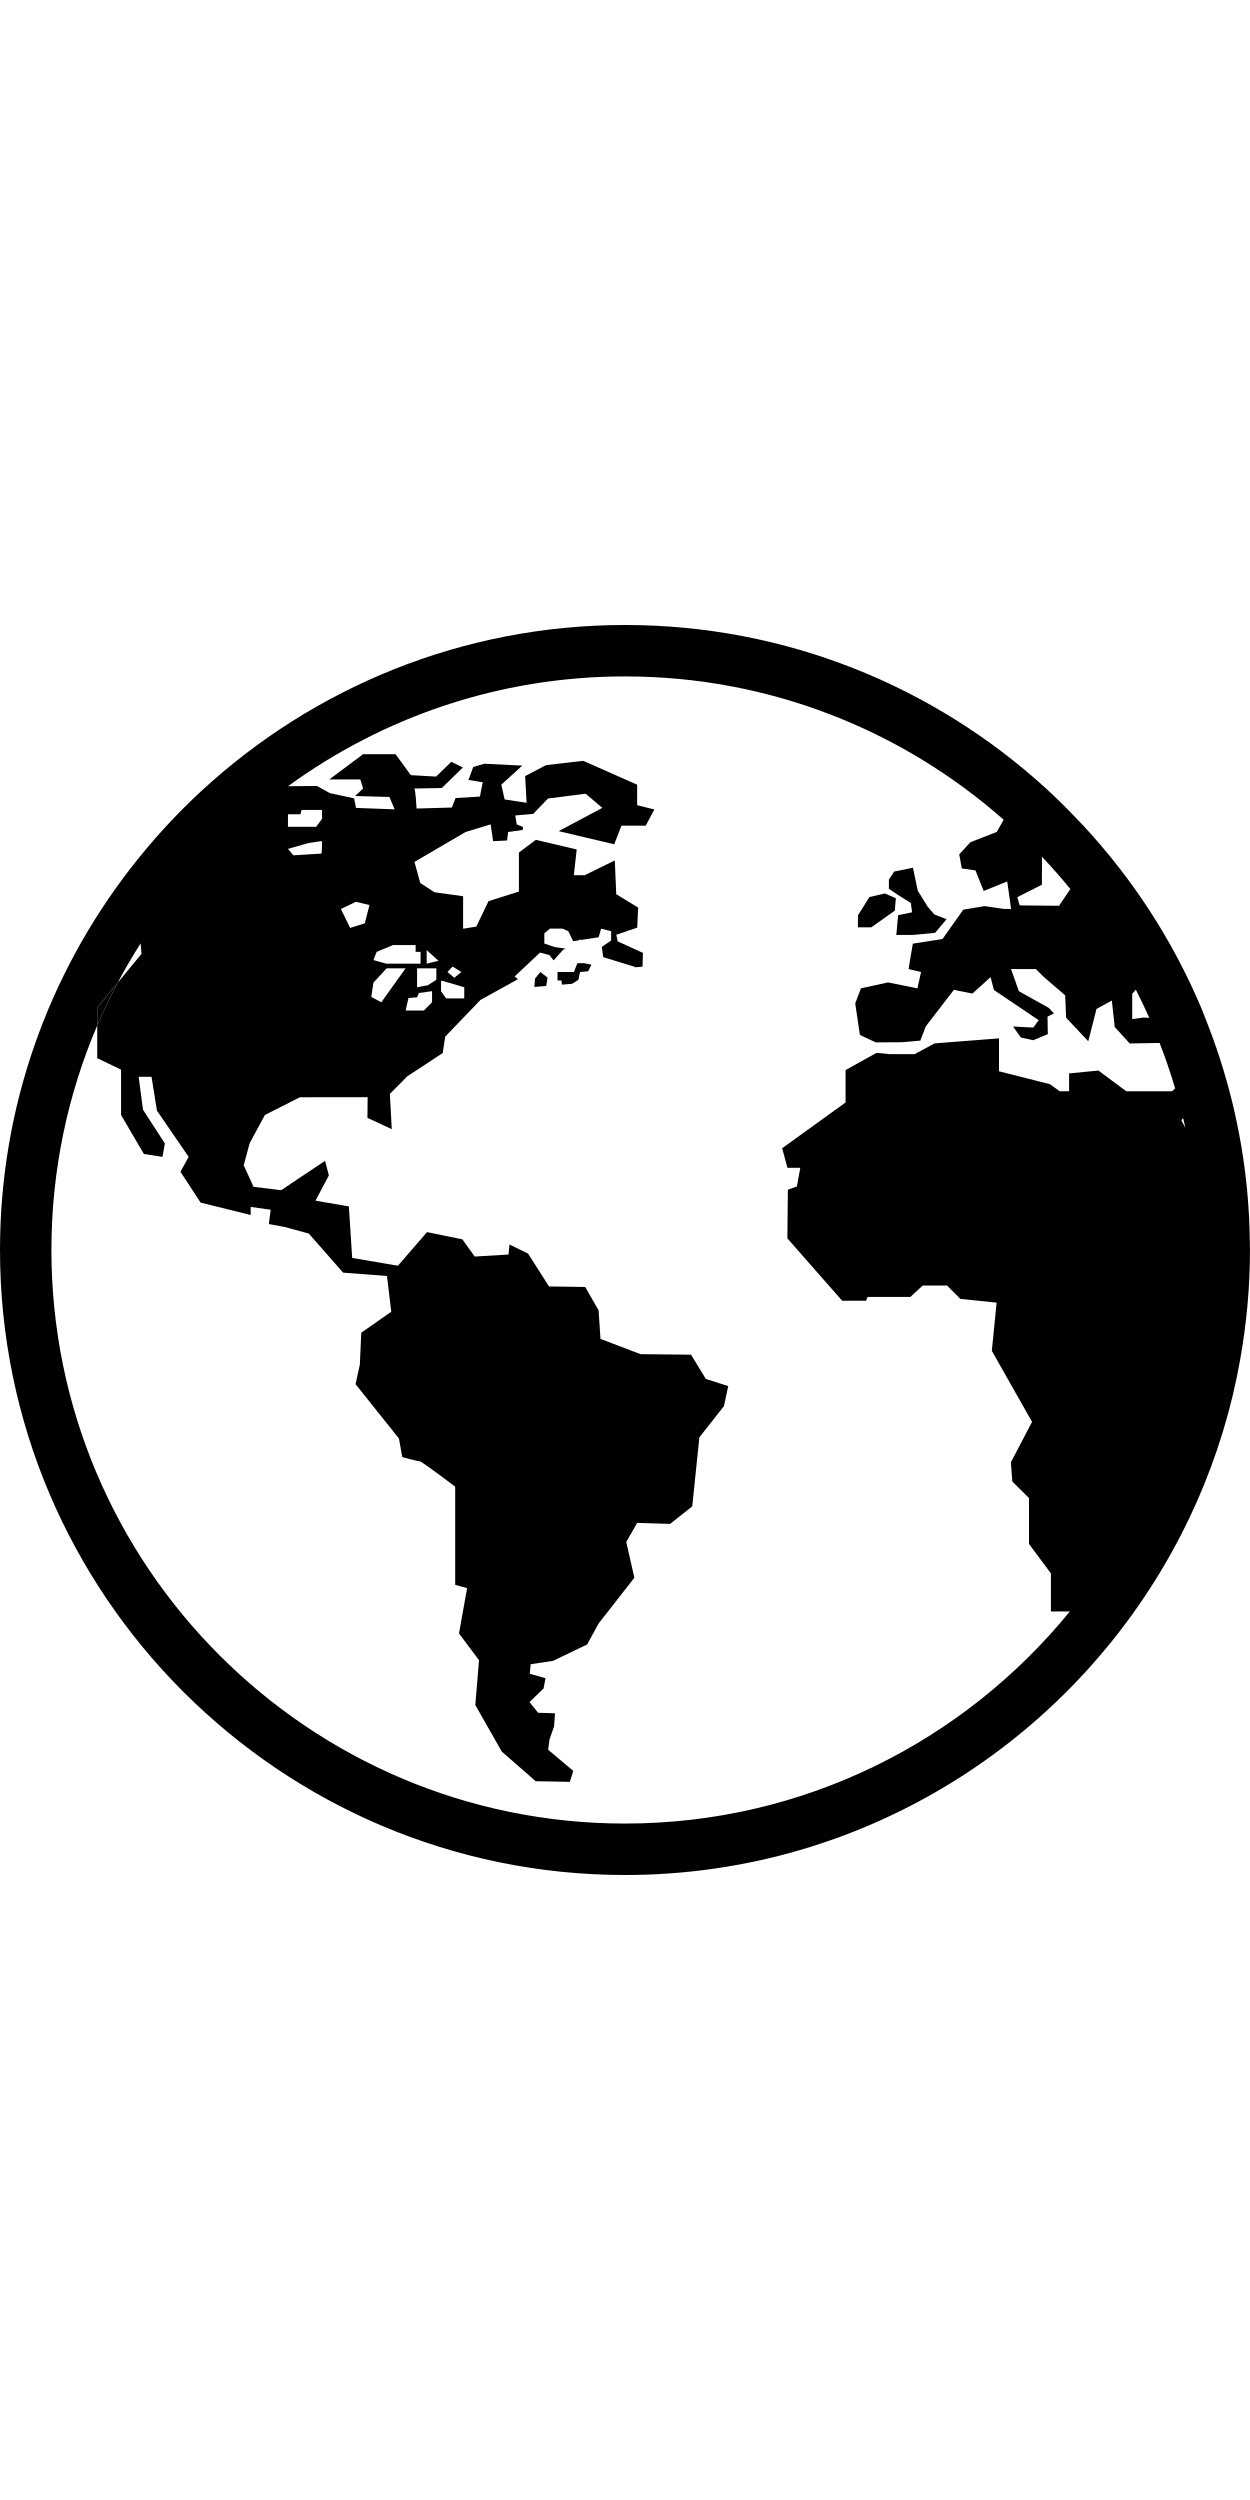
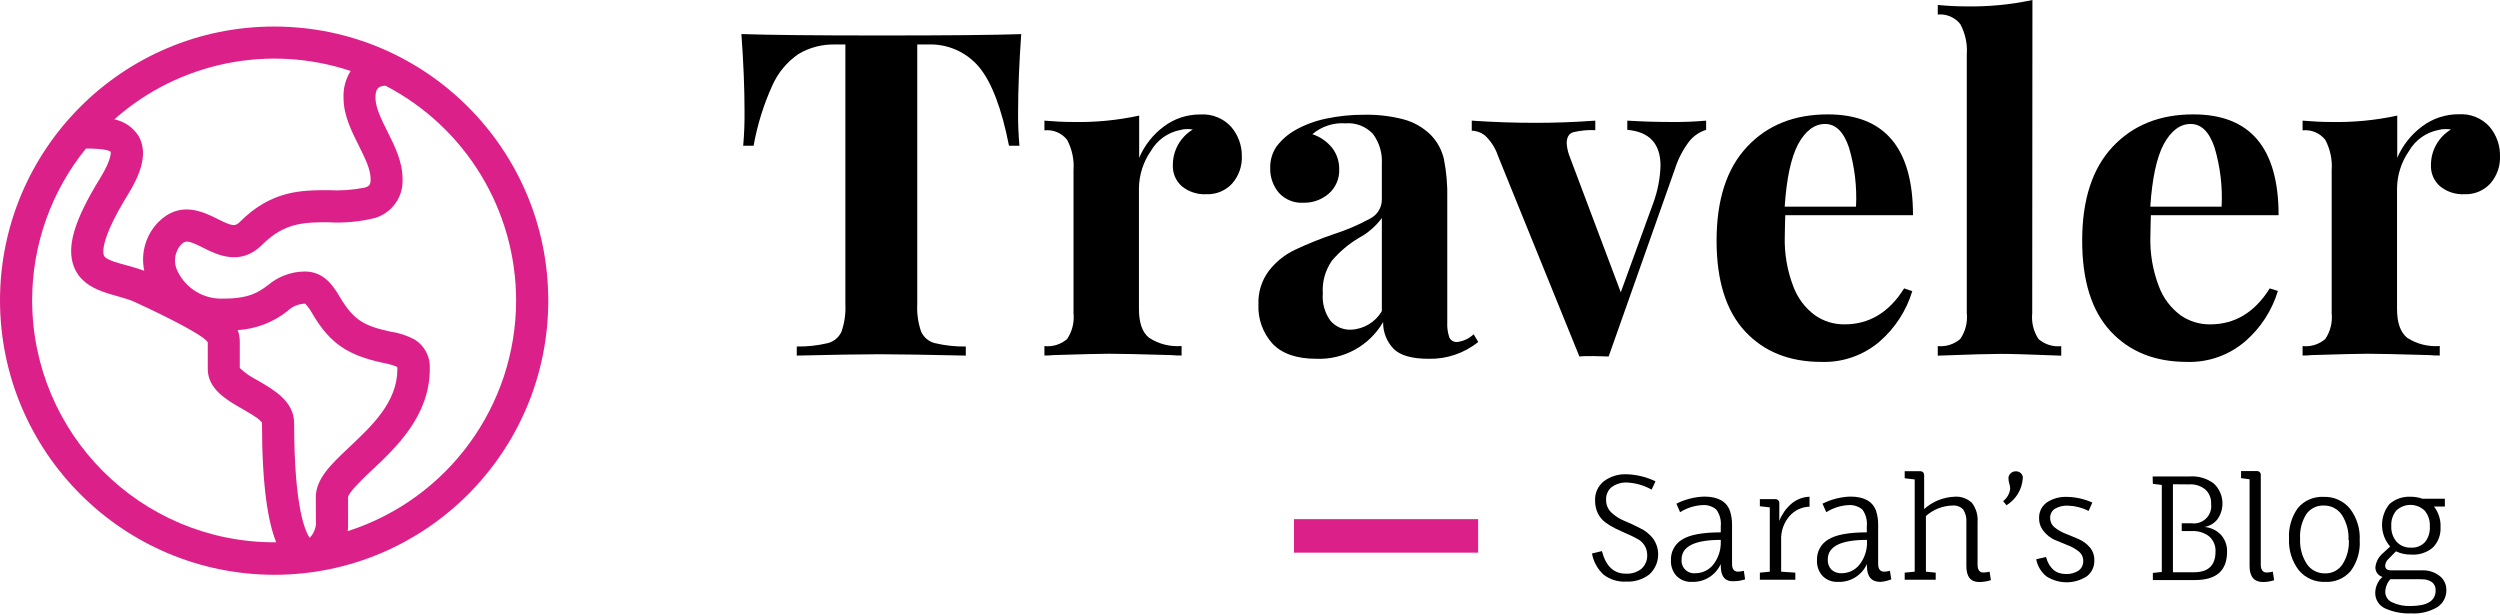
- <svg xmlns="http://www.w3.org/2000/svg" fill="#000000" version="1.1" id="Capa_1" width="10px" height="20px" viewBox="0 0 48.625 48.625" xml:space="preserve">
-   <g>
-     <g>
-       <polygon points="35.432,10.815 35.479,11.176 34.938,11.288 34.866,12.057 35.514,12.057 36.376,11.974 36.821,11.445     36.348,11.261 36.089,10.963 35.7,10.333 35.514,9.442 34.783,9.591 34.578,9.905 34.578,10.259 34.93,10.5   " />
-       <polygon points="34.809,11.111 34.848,10.629 34.419,10.444 33.819,10.583 33.374,11.297 33.374,11.76 33.893,11.76   " />
-       <path d="M22.459,13.158l-0.132,0.34h-0.639v0.33h0.152c0,0,0.009,0.07,0.022,0.162l0.392-0.033l0.245-0.152l0.064-0.307    l0.317-0.027l0.125-0.258l-0.291-0.06L22.459,13.158z" />
-       <polygon points="20.812,13.757 20.787,14.08 21.25,14.041 21.298,13.717 21.02,13.498   " />
-       <path d="M48.619,24.061c-0.007-0.711-0.043-1.417-0.11-2.112c-0.225-2.317-0.779-4.538-1.609-6.62    c-0.062-0.155-0.119-0.312-0.185-0.465c-1.106-2.613-2.659-4.992-4.56-7.045c-0.125-0.134-0.252-0.266-0.379-0.396    c-0.359-0.373-0.728-0.737-1.11-1.086C36.344,2.402,30.604,0,24.312,0C17.967,0,12.186,2.445,7.852,6.44    C6.842,7.371,5.914,8.387,5.072,9.475C1.896,13.583,0,18.729,0,24.312c0,13.407,10.907,24.313,24.313,24.313    c9.43,0,17.617-5.4,21.647-13.268c0.862-1.682,1.533-3.475,1.985-5.354c0.115-0.477,0.214-0.956,0.3-1.441    c0.245-1.381,0.379-2.801,0.379-4.25C48.625,24.228,48.62,24.145,48.619,24.061z M44.043,14.344l0.141-0.158    c0.185,0.359,0.358,0.724,0.523,1.094l-0.23-0.009l-0.434,0.06V14.344z M40.53,10.102l0.004-1.086    c0.382,0.405,0.75,0.822,1.102,1.254l-0.438,0.652l-1.531-0.014l-0.096-0.319L40.53,10.102z M11.202,7.403V7.362h0.487    l0.042-0.167h0.797v0.348l-0.229,0.306h-1.098L11.202,7.403L11.202,7.403z M11.98,8.488c0,0,0.487-0.083,0.529-0.083    s0,0.486,0,0.486L11.411,8.96l-0.209-0.25L11.98,8.488z M45.592,18.139h-1.779l-1.084-0.807l-1.141,0.111v0.696h-0.361    l-0.39-0.278l-1.976-0.501v-1.28l-2.504,0.195l-0.776,0.417h-0.994L34.1,16.643l-1.207,0.67v1.261l-2.467,1.78l0.205,0.76h0.5    L31,21.838l-0.352,0.129l-0.019,1.892l2.132,2.428h0.928l0.056-0.148h1.668l0.481-0.445h0.946l0.519,0.52l1.41,0.146l-0.187,1.875    l1.565,2.763l-0.824,1.575l0.056,0.742l0.649,0.647v1.784l0.852,1.146v1.482h0.736c-4.096,5.029-10.33,8.25-17.305,8.25    C12.009,46.625,2,36.615,2,24.312c0-3.097,0.636-6.049,1.781-8.732v-0.696l0.798-0.969c0.277-0.523,0.574-1.033,0.891-1.53    l0.036,0.405l-0.926,1.125c-0.287,0.542-0.555,1.096-0.798,1.665v1.27l0.927,0.446v1.765l0.889,1.517l0.723,0.111l0.093-0.52    l-0.853-1.316l-0.167-1.279h0.5l0.211,1.316l1.233,1.799L7.02,21.27l0.784,1.199l1.947,0.482v-0.315l0.779,0.111l-0.074,0.556    l0.612,0.112l0.945,0.258l1.335,1.521l1.705,0.129l0.167,1.391l-1.167,0.816l-0.055,1.242l-0.167,0.76l1.688,2.113l0.129,0.724    c0,0,0.612,0.166,0.687,0.166c0.074,0,1.372,0.983,1.372,0.983v3.819l0.463,0.13l-0.315,1.762l0.779,1.039l-0.144,1.746    l1.029,1.809l1.321,1.154l1.328,0.024l0.13-0.427l-0.976-0.822l0.056-0.408l0.175-0.5l0.037-0.51l-0.66-0.02l-0.333-0.418    l0.548-0.527l0.074-0.398l-0.612-0.175l0.036-0.37l0.872-0.132l1.326-0.637l0.445-0.816l1.391-1.78l-0.316-1.392l0.427-0.741    l1.279,0.039l0.861-0.682l0.278-2.686l0.955-1.213l0.167-0.779l-0.871-0.279l-0.575-0.943l-1.965-0.02l-1.558-0.594l-0.074-1.111    l-0.52-0.909l-1.409-0.021l-0.814-1.278l-0.723-0.353l-0.037,0.39l-1.316,0.078l-0.482-0.671l-1.373-0.279l-1.131,1.307    l-1.78-0.302l-0.129-2.006l-1.299-0.222l0.521-0.984l-0.149-0.565l-1.707,1.141l-1.074-0.131L9.48,21.016l0.234-0.865l0.592-1.091    l1.363-0.69l2.632-0.001l-0.007,0.803l0.946,0.44l-0.075-1.372l0.682-0.686l1.376-0.904l0.094-0.636l1.372-1.428l1.459-0.808    l-0.129-0.106l0.988-0.93l0.362,0.096l0.166,0.208l0.375-0.416l0.092-0.041l-0.411-0.058l-0.417-0.139v-0.4l0.221-0.181h0.487    l0.223,0.098l0.193,0.39l0.236-0.036v-0.034l0.068,0.023l0.684-0.105l0.097-0.334l0.39,0.098v0.362l-0.362,0.249h0.001    l0.053,0.397l1.239,0.382c0,0,0.001,0.005,0.003,0.015l0.285-0.024l0.019-0.537l-0.982-0.447l-0.056-0.258l0.815-0.278l0.036-0.78    l-0.852-0.519l-0.056-1.315l-1.168,0.574h-0.426l0.112-1.001l-1.59-0.375l-0.658,0.497v1.516l-1.183,0.375l-0.474,0.988    l-0.514,0.083v-1.264l-1.112-0.154l-0.556-0.362l-0.224-0.819l1.989-1.164l0.973-0.296l0.098,0.654l0.542-0.028l0.042-0.329    l0.567-0.081l0.01-0.115l-0.244-0.101l-0.056-0.348l0.697-0.059l0.421-0.438l0.023-0.032l0.005,0.002l0.128-0.132l1.465-0.185    l0.648,0.55l-1.699,0.905l2.162,0.51l0.28-0.723h0.945l0.334-0.63l-0.668-0.167V6.212L22.69,5.284l-1.446,0.167l-0.816,0.427    l0.056,1.038l-0.853-0.13L19.5,6.212l0.817-0.742l-1.483-0.074l-0.426,0.129l-0.185,0.5l0.556,0.094l-0.111,0.556l-0.945,0.056    l-0.148,0.37l-1.371,0.038c0,0-0.038-0.778-0.093-0.778c-0.055,0,1.075-0.019,1.075-0.019l0.817-0.798l-0.446-0.223l-0.593,0.576    l-0.984-0.056l-0.593-0.816h-1.261L12.81,6.008h1.206l0.11,0.353l-0.313,0.291l1.335,0.037l0.204,0.482l-1.503-0.056l-0.073-0.371    L12.831,6.54L12.33,6.262l-1.125,0.009C14.888,3.588,19.417,2,24.312,2c5.642,0,10.797,2.109,14.73,5.574l-0.265,0.474    l-1.029,0.403l-0.434,0.471l0.1,0.549l0.531,0.074l0.32,0.8l0.916-0.369l0.151,1.07h-0.276l-0.752-0.111l-0.834,0.14l-0.807,1.14    l-1.154,0.181l-0.167,0.988l0.487,0.115l-0.141,0.635l-1.146-0.23l-1.051,0.23l-0.223,0.585l0.182,1.228l0.617,0.289l1.035-0.006    l0.699-0.063l0.213-0.556l1.092-1.419l0.719,0.147l0.708-0.64l0.132,0.5l1.742,1.175l-0.213,0.286l-0.785-0.042l0.302,0.428    l0.483,0.106l0.566-0.236l-0.012-0.682l0.251-0.126l-0.202-0.214l-1.162-0.648l-0.306-0.861h0.966l0.309,0.306l0.832,0.717    l0.035,0.867l0.862,0.918l0.321-1.258l0.597-0.326l0.112,1.029l0.583,0.64l1.163-0.02c0.225,0.579,0.427,1.168,0.604,1.769    L45.592,18.139z M13.261,11.046l0.584-0.278l0.528,0.126l-0.182,0.709l-0.57,0.181L13.261,11.046z M16.36,12.715v0.459h-1.334    l-0.5-0.139l0.125-0.32l0.641-0.265h0.876v0.265H16.36z M16.974,13.355V13.8l-0.334,0.215l-0.416,0.077c0,0,0-0.667,0-0.737    H16.974z M16.598,13.174v-0.529l0.459,0.418L16.598,13.174z M16.807,14.244v0.433l-0.319,0.32h-0.709l0.111-0.486l0.335-0.029    l0.069-0.167L16.807,14.244z M15.041,13.355h0.737l-0.945,1.321l-0.39-0.209l0.084-0.556L15.041,13.355z M18.059,14.092v0.432    H17.35l-0.194-0.28v-0.402h0.056L18.059,14.092z M17.404,13.498l0.202-0.212l0.341,0.212l-0.273,0.225L17.404,13.498z     M45.954,19.265l0.07-0.082c0.029,0.126,0.06,0.252,0.088,0.38L45.954,19.265z" />
-       <path d="M3.782,14.884v0.696c0.243-0.568,0.511-1.122,0.798-1.665L3.782,14.884z" />
+ <svg xmlns="http://www.w3.org/2000/svg" viewBox="0 0 352.3 86.56">
+   <defs>
+     <style>.cls-1{fill:#db2089;}</style>
+   </defs>
+   <g id="Laag_2" data-name="Laag 2">
+     <g id="Capa_1" data-name="Capa 1">
+       <path class="cls-1" d="M38.63,81A38.63,38.63,0,1,0,0,42.35,38.71,38.71,0,0,0,38.63,81ZM4.53,42.35a33.94,33.94,0,0,1,7.58-21.42c2.61,0,3.31.3,3.5.47,0,.15.09,1.12-1.47,3.66-3.7,6-4.81,9.76-3.71,12.55,1.49,3.77,6.15,3.77,8.68,5,1.54.72,9.27,4.29,10.17,5.61V52c0,2.83,2.67,4.37,4.83,5.6.87.5,2.68,1.53,2.81,2,0,9,.87,14,2,16.82h-.28A34.14,34.14,0,0,1,4.53,42.35ZM44.52,74a3.4,3.4,0,0,1-.87,1.8c-.58-.8-2.2-4.12-2.2-16.17,0-3.06-2.83-4.68-5.1-6a10.86,10.86,0,0,1-2.56-1.76V48.17a4.33,4.33,0,0,0-.3-1.65,12.52,12.52,0,0,0,7-2.67A3.73,3.73,0,0,1,43,42.79h0a6.3,6.3,0,0,1,1.05,1.47c2.56,4.29,5.07,5.82,10,6.89a8.79,8.79,0,0,1,1.93.56A1.35,1.35,0,0,1,56,52c0,4.67-3.59,8-6.76,11-2.55,2.39-4.74,4.46-4.74,7.08C44.52,70.48,44.51,73.8,44.52,74ZM72.73,42.35A34.17,34.17,0,0,1,49,74.85a5.35,5.35,0,0,0,.05-1c0-.3,0-3.74,0-3.77s0-.33.72-1.16a35.33,35.33,0,0,1,2.61-2.63c3.46-3.25,8.19-7.71,8.19-14.33a4.56,4.56,0,0,0-2.1-4.09A10.28,10.28,0,0,0,55,46.73c-3.66-.8-5.14-1.59-7.06-4.8-.93-1.55-2.2-3.67-5-3.67a8.08,8.08,0,0,0-5.17,1.92c-1.36,1-2.64,1.9-6.29,1.9A6.84,6.84,0,0,1,25,38.18a3.36,3.36,0,0,1,.5-3.7c.62-.62,1-.65,3.12.43,2,1,5.28,2.64,8.34-.43s5.86-3.17,9.26-3.16a21.8,21.8,0,0,0,6.57-.59,5.44,5.44,0,0,0,3.94-5.49c0-2.45-1.09-4.63-2.15-6.74-.86-1.72-1.67-3.35-1.67-4.72,0-1.07.23-1.66,1.4-1.71A34.14,34.14,0,0,1,72.73,42.35ZM49.41,10a6.6,6.6,0,0,0-1,3.78c0,2.44,1.09,4.63,2.15,6.74.86,1.72,1.67,3.34,1.67,4.72,0,.8-.19,1-.84,1.2a20.41,20.41,0,0,1-5.13.36c-3.73,0-8,0-12.47,4.48-.62.62-1,.66-3.12-.42-2-1-5.28-2.64-8.34.42a7.55,7.55,0,0,0-2,6.88C18.08,37.3,15,36.9,14.64,36c-.17-.44-.44-2.35,3.35-8.52,1.41-2.28,3.1-5.63,1.54-8.31a5.26,5.26,0,0,0-3.42-2.35A34,34,0,0,1,49.41,10Z" />
+       <path d="M143.47,15.68a48.5,48.5,0,0,0,.19,4.86h-1.47q-1.55-7.86-4.2-11.07a8.94,8.94,0,0,0-7.26-3.2h-1.47V42.82a10.3,10.3,0,0,0,.54,3.9,2.88,2.88,0,0,0,1.92,1.63,17.66,17.66,0,0,0,4.38.48v1.28Q128,49.93,124,49.92c-2.69,0-6.6.07-11.72.19V48.83a17.69,17.69,0,0,0,4.39-.48,2.9,2.9,0,0,0,1.92-1.63,10.3,10.3,0,0,0,.54-3.9V6.27h-1.41a9.6,9.6,0,0,0-5.21,1.35,10.57,10.57,0,0,0-3.68,4.44,35.48,35.48,0,0,0-2.63,8.48h-1.47a48.5,48.5,0,0,0,.19-4.86q0-4.8-.44-10.88Q110.25,5,124.2,5t19.71-.19Q143.48,10.88,143.47,15.68Z" />
+       <path d="M173.48,17.86A6.21,6.21,0,0,1,175,22a5.53,5.53,0,0,1-1.37,3.87,4.68,4.68,0,0,1-3.62,1.5,5.07,5.07,0,0,1-3.46-1.12,3.75,3.75,0,0,1-1.27-3,5.81,5.81,0,0,1,2.81-5,3.59,3.59,0,0,0-.77-.06,3.16,3.16,0,0,0-1,.13,6.13,6.13,0,0,0-4.13,2.94,9.41,9.41,0,0,0-1.69,5.25v17c0,2,.47,3.33,1.44,4.1a7.35,7.35,0,0,0,4.57,1.15v1.34a14.57,14.57,0,0,1-1.47-.06q-6.53-.19-8.7-.19c-1.16,0-3.78.06-7.88.19a11.2,11.2,0,0,1-1.28.06V48.77a4.18,4.18,0,0,0,3.2-1,5.47,5.47,0,0,0,.9-3.62V24a7.92,7.92,0,0,0-.9-4.29,3.56,3.56,0,0,0-3.2-1.34V17c1.37.12,2.69.19,4,.19a40.13,40.13,0,0,0,9.35-.9v5.95A10.82,10.82,0,0,1,164,17.83a8.45,8.45,0,0,1,5.18-1.7A5.37,5.37,0,0,1,173.48,17.86Z" />
+       <path d="M179.34,48.45a7.72,7.72,0,0,1-2-5.57,7.38,7.38,0,0,1,1.51-4.77,10.17,10.17,0,0,1,3.64-2.91A53.67,53.67,0,0,1,187.94,33a29.36,29.36,0,0,0,5.16-2.21,3,3,0,0,0,1.63-2.72v-5a6.4,6.4,0,0,0-1.25-4.19,4.74,4.74,0,0,0-3.87-1.5,6.49,6.49,0,0,0-4.67,1.53,6,6,0,0,1,2.78,1.92,4.8,4.8,0,0,1,1,3,4.35,4.35,0,0,1-1.47,3.46,5.27,5.27,0,0,1-3.58,1.28,4.31,4.31,0,0,1-3.46-1.41A5.19,5.19,0,0,1,179,23.68a5.18,5.18,0,0,1,.86-3,8.66,8.66,0,0,1,2.66-2.34,15,15,0,0,1,4.25-1.6,25.21,25.21,0,0,1,5.54-.57,20.35,20.35,0,0,1,5.44.64,8.67,8.67,0,0,1,3.84,2.17,7.17,7.17,0,0,1,1.89,3.46,25.61,25.61,0,0,1,.47,5.57V45.38a5.79,5.79,0,0,0,.29,2.17,1.11,1.11,0,0,0,1.12.64,4,4,0,0,0,2.31-1.09l.64,1.09a10.72,10.72,0,0,1-7,2.37q-3.52,0-4.93-1.41a5.29,5.29,0,0,1-1.47-3.77,10.39,10.39,0,0,1-9.41,5.18Q181.36,50.56,179.34,48.45Zm15.39-4.61V30.72a9.76,9.76,0,0,1-3.26,2.82,15.18,15.18,0,0,0-3.78,3.2,7.23,7.23,0,0,0-1.28,4.61,5.77,5.77,0,0,0,1.09,3.87,3.62,3.62,0,0,0,2.88,1.24A5.3,5.3,0,0,0,194.73,43.84Z" />
+       <path d="M240.43,17V18.3a4.86,4.86,0,0,0-2.4,1.64,12.88,12.88,0,0,0-2,3.87l-9.34,26.43c-.47,0-1.18-.06-2.12-.06s-1.57,0-2,.06L211.11,22a6.93,6.93,0,0,0-1.82-2.88,3.1,3.1,0,0,0-1.89-.7V17q4.48.31,9.09.31,4,0,8.32-.31v1.34a11.25,11.25,0,0,0-3.1.29c-.62.19-.93.71-.93,1.57a6.16,6.16,0,0,0,.32,1.6l7.3,19.39L233,28.55a16.68,16.68,0,0,0,1-5.19q0-4.66-4.68-5.06V17c2,.12,4,.19,6.15.19A49.21,49.21,0,0,0,240.43,17Z" />
+       <path d="M268.33,40.64l1.15.39a15.29,15.29,0,0,1-4.57,7.07A12,12,0,0,1,256.68,51q-6.78,0-10.78-4.32t-4-12.77q0-8.64,4.29-13.22t11.39-4.57q12,0,12,14.21h-18c0,.64-.07,1.64-.07,3a18.16,18.16,0,0,0,1.19,7,8.87,8.87,0,0,0,3.07,4.1,7.12,7.12,0,0,0,4.06,1.28Q265.13,45.76,268.33,40.64ZM253.39,20.32c-1,1.9-1.63,4.83-1.89,8.8h10.05a24.71,24.71,0,0,0-1-8.35q-1.12-3.3-3.36-3.3T253.39,20.32Z" />
+       <path d="M286.38,44.16a5.54,5.54,0,0,0,.89,3.62,4.21,4.21,0,0,0,3.2,1v1.34q-6.64-.26-8.57-.25c-1.45,0-4.4.08-8.83.25V48.77a4.22,4.22,0,0,0,3.17-1,5.4,5.4,0,0,0,.92-3.62V7.68a7.81,7.81,0,0,0-.92-4.29,3.6,3.6,0,0,0-3.17-1.34V.7c1.36.13,2.69.2,4,.2a41.06,41.06,0,0,0,9.34-.9Z" />
+       <path d="M319.85,40.64,321,41a15.21,15.21,0,0,1-4.57,7.07A12,12,0,0,1,308.2,51q-6.78,0-10.78-4.32t-4-12.77q0-8.64,4.29-13.22t11.39-4.57q12,0,12,14.21h-18c0,.64-.07,1.64-.07,3a18.16,18.16,0,0,0,1.19,7,8.93,8.93,0,0,0,3.07,4.1,7.12,7.12,0,0,0,4.06,1.28Q316.65,45.76,319.85,40.64ZM304.91,20.32c-1,1.9-1.63,4.83-1.89,8.8h10.05a24.71,24.71,0,0,0-1-8.35q-1.12-3.3-3.36-3.3T304.91,20.32Z" />
+       <path d="M350.83,17.86A6.21,6.21,0,0,1,352.3,22a5.53,5.53,0,0,1-1.37,3.87,4.69,4.69,0,0,1-3.62,1.5,5.07,5.07,0,0,1-3.46-1.12,3.76,3.76,0,0,1-1.28-3,5.82,5.82,0,0,1,2.82-5,3.66,3.66,0,0,0-.77-.06,3.12,3.12,0,0,0-1,.13,6.13,6.13,0,0,0-4.13,2.94,9.42,9.42,0,0,0-1.7,5.25v17c0,2,.48,3.33,1.44,4.1a7.39,7.39,0,0,0,4.58,1.15v1.34a14.57,14.57,0,0,1-1.47-.06q-6.54-.19-8.71-.19-1.73,0-7.87.19a11.32,11.32,0,0,1-1.28.06V48.77a4.19,4.19,0,0,0,3.2-1,5.47,5.47,0,0,0,.9-3.62V24a7.92,7.92,0,0,0-.9-4.29,3.57,3.57,0,0,0-3.2-1.34V17c1.37.12,2.69.19,4,.19a40,40,0,0,0,9.34-.9v5.95a10.9,10.9,0,0,1,3.52-4.44,8.5,8.5,0,0,1,5.19-1.7A5.37,5.37,0,0,1,350.83,17.86Z" />
+       <path d="M232.75,69a7.78,7.78,0,0,0-3.4-1,3.45,3.45,0,0,0-2.25.65,2.19,2.19,0,0,0-.77,1.76,2.44,2.44,0,0,0,.76,1.83,6,6,0,0,0,1.84,1.17c.72.3,1.44.62,2.15,1a5,5,0,0,1,1.83,1.43,3.82,3.82,0,0,1-.5,5.12,4.94,4.94,0,0,1-3.24,1A4.78,4.78,0,0,1,226,81a5.33,5.33,0,0,1-1.66-3l1.4-.34q.83,3.18,3.36,3.18a3.22,3.22,0,0,0,2.23-.7,2.48,2.48,0,0,0,.79-2,2.51,2.51,0,0,0-1.46-2.24,13.46,13.46,0,0,0-1.42-.69c-.52-.22-1-.46-1.57-.72a10.19,10.19,0,0,1-1.44-.87,3.62,3.62,0,0,1-1.05-1.26,4,4,0,0,1-.4-1.8A3.29,3.29,0,0,1,226,67.83a5,5,0,0,1,3.18-1,10,10,0,0,1,4.11,1Z" />
+       <path d="M242.49,79.76v-.28A4.29,4.29,0,0,1,238.41,82a2.86,2.86,0,0,1-2.14-.82,3.07,3.07,0,0,1-.8-2.24,3.23,3.23,0,0,1,1.6-2.92q1.6-1,5.42-1v-.84a3.39,3.39,0,0,0-.62-2.36,2.68,2.68,0,0,0-2-.64,6.54,6.54,0,0,0-3.11,1l-.52-1.2a9.31,9.31,0,0,1,3.92-1c1.94,0,3.14.68,3.62,2a6.1,6.1,0,0,1,.3,2v5.48c0,.73.28,1.1.84,1.1a4.1,4.1,0,0,0,.82-.12l.18,1.2a4.86,4.86,0,0,1-1.52.26C243.13,82,242.49,81.27,242.49,79.76Zm0-3.68q-5.52,0-5.52,2.76a1.77,1.77,0,0,0,1.94,1.94,3.23,3.23,0,0,0,2.48-1.16,5,5,0,0,0,1.1-3.3Z" />
+       <path d="M251,76.14v4.42l2,.14v1h-5v-1l1.4-.14V71.5l-1.4-.16v-1h2.12a.55.55,0,0,1,.62.62V73.4a6.15,6.15,0,0,1,1.63-2.35A4.13,4.13,0,0,1,255,70V71.4a3.88,3.88,0,0,0-2.85,1.36A4.86,4.86,0,0,0,251,76.14Z" />
+       <path d="M263.09,79.76v-.28A4.29,4.29,0,0,1,259,82a2.86,2.86,0,0,1-2.15-.82,3.07,3.07,0,0,1-.8-2.24,3.23,3.23,0,0,1,1.6-2.92q1.6-1,5.42-1v-.84a3.45,3.45,0,0,0-.61-2.36,2.72,2.72,0,0,0-2-.64,6.48,6.48,0,0,0-3.1,1l-.53-1.2a9.35,9.35,0,0,1,3.92-1c1.94,0,3.15.68,3.62,2a6.1,6.1,0,0,1,.3,2v5.48c0,.73.28,1.1.85,1.1a4,4,0,0,0,.81-.12l.19,1.2A5,5,0,0,1,265,82C263.73,82,263.09,81.27,263.09,79.76Zm0-3.68q-5.52,0-5.52,2.76a1.92,1.92,0,0,0,.51,1.43,2,2,0,0,0,1.44.51A3.21,3.21,0,0,0,262,79.62a5,5,0,0,0,1.1-3.3Z" />
+       <path d="M277.1,79.76V73.6a2.94,2.94,0,0,0-.45-1.81,1.9,1.9,0,0,0-1.55-.55,5.81,5.81,0,0,0-3.7,1.48v7.84l1.38.14v1h-4.37v-1l1.41-.14v-13l-1.41-.16v-1h2.12c.42,0,.62.2.62.6v4.74A6.77,6.77,0,0,1,275.4,70a3.19,3.19,0,0,1,2.5.88,4,4,0,0,1,.78,2.7v6c0,.73.28,1.1.85,1.1a4,4,0,0,0,.84-.12l.19,1.2a5.68,5.68,0,0,1-1.69.26C277.69,82,277.1,81.27,277.1,79.76Z" />
+       <path d="M285.05,67.4a4.79,4.79,0,0,1-2.3,3.8l-.47-.58a2.55,2.55,0,0,0,1-1.78,2.87,2.87,0,0,0-.13-.69,2.91,2.91,0,0,1-.12-.78.94.94,0,0,1,.29-.65,1,1,0,0,1,.75-.3.95.95,0,0,1,1,1Z" />
+       <path d="M294.33,72a6.78,6.78,0,0,0-2.85-.74,3.28,3.28,0,0,0-1.94.46,1.49,1.49,0,0,0-.63,1.27,1.68,1.68,0,0,0,.64,1.34,5.84,5.84,0,0,0,1.56.89c.62.24,1.23.5,1.83.76a4.31,4.31,0,0,1,1.55,1.14,2.66,2.66,0,0,1,.64,1.82,2.71,2.71,0,0,1-1.06,2.28,5.26,5.26,0,0,1-5.69,0,4.09,4.09,0,0,1-1.44-2.41l1.38-.32q.69,2.4,2.79,2.4a3,3,0,0,0,1.83-.5,1.61,1.61,0,0,0,.63-1.33,1.68,1.68,0,0,0-.63-1.35,5.74,5.74,0,0,0-1.57-.88c-.61-.24-1.22-.49-1.84-.76A4.14,4.14,0,0,1,288,74.86a2.76,2.76,0,0,1-.65-1.84,2.59,2.59,0,0,1,1.08-2.21,4.74,4.74,0,0,1,2.83-.79,9,9,0,0,1,3.59.8Z" />
+       <path d="M303.35,67.14h5.24a5.06,5.06,0,0,1,3.38,1,3.85,3.85,0,0,1,.54,5,2.94,2.94,0,0,1-1.86,1.12A3.61,3.61,0,0,1,313,75.39a3.42,3.42,0,0,1,.84,2.35c0,2.67-1.5,4-4.52,4h-5.94v-1l1.26-.14V68.34l-1.26-.16Zm2.86,1.1v12.4h3c2,0,3-1,3-2.9a2.67,2.67,0,0,0-.88-2.14,3.68,3.68,0,0,0-2.5-.76h-1.38v-1.1h1.38A2.44,2.44,0,0,0,311.59,71a2.56,2.56,0,0,0-.79-2,3.25,3.25,0,0,0-2.31-.74Z" />
+       <path d="M318.59,67V79.58c0,.73.29,1.1.86,1.1a4.16,4.16,0,0,0,.84-.12l.18,1.2a4.93,4.93,0,0,1-1.54.26c-1.28,0-1.92-.75-1.92-2.26V67.54l-1.2-.16v-1H318A.54.54,0,0,1,318.59,67Z" />
+       <path d="M322.57,75.91a6.71,6.71,0,0,1,1.27-4.35,4.43,4.43,0,0,1,3.6-1.54,4.58,4.58,0,0,1,3.71,1.65,6.74,6.74,0,0,1,1.38,4.46,6.58,6.58,0,0,1-1.28,4.35A4.41,4.41,0,0,1,327.64,82a4.57,4.57,0,0,1-3.7-1.65A6.77,6.77,0,0,1,322.57,75.91Zm8.38.2a6,6,0,0,0-.94-3.56,3,3,0,0,0-2.54-1.31A2.87,2.87,0,0,0,325,72.46a5.9,5.9,0,0,0-.87,3.46,6,6,0,0,0,.95,3.56,3,3,0,0,0,2.53,1.32,2.85,2.85,0,0,0,2.46-1.22A5.83,5.83,0,0,0,331,76.11Z" />
+       <path d="M339.71,70a5,5,0,0,1,1.66.28h3.16v1.1H343a4.42,4.42,0,0,1,.92,2.92,3.79,3.79,0,0,1-1.07,2.85,4.26,4.26,0,0,1-3.11,1,4.63,4.63,0,0,1-2.1-.46l-1.06,1.08a1.37,1.37,0,0,0-.46.94q0,.66.84.66h4.36a3.8,3.8,0,0,1,2.42.75,2.46,2.46,0,0,1,1,2,2.79,2.79,0,0,1-1.29,2.45,6.46,6.46,0,0,1-3.64.87,8.24,8.24,0,0,1-3.72-.71,2.37,2.37,0,0,1-1.37-2.25,3,3,0,0,1,.28-1.18,2.67,2.67,0,0,1,.74-1,1.37,1.37,0,0,1-1-1.36,3,3,0,0,1,1.08-2l1-.92a4.65,4.65,0,0,1-.09-6A4.23,4.23,0,0,1,339.71,70Zm1.48,11.62h-4.34a2.78,2.78,0,0,0-.72,1.81,1.6,1.6,0,0,0,1,1.46,5.52,5.52,0,0,0,2.54.51c2.38,0,3.56-.73,3.56-2.2a1.38,1.38,0,0,0-.54-1.18A2.41,2.41,0,0,0,341.19,81.64Zm1.22-7.46a3.17,3.17,0,0,0-.73-2.21,2.9,2.9,0,0,0-4,0,3.13,3.13,0,0,0-.7,2.17,3.18,3.18,0,0,0,.75,2.23,2.58,2.58,0,0,0,2,.82,2.47,2.47,0,0,0,2-.78A3.17,3.17,0,0,0,342.41,74.18Z" />
+       <rect class="cls-1" x="182.35" y="73.16" width="25.95" height="4.72" />
    </g>
  </g>
</svg>
